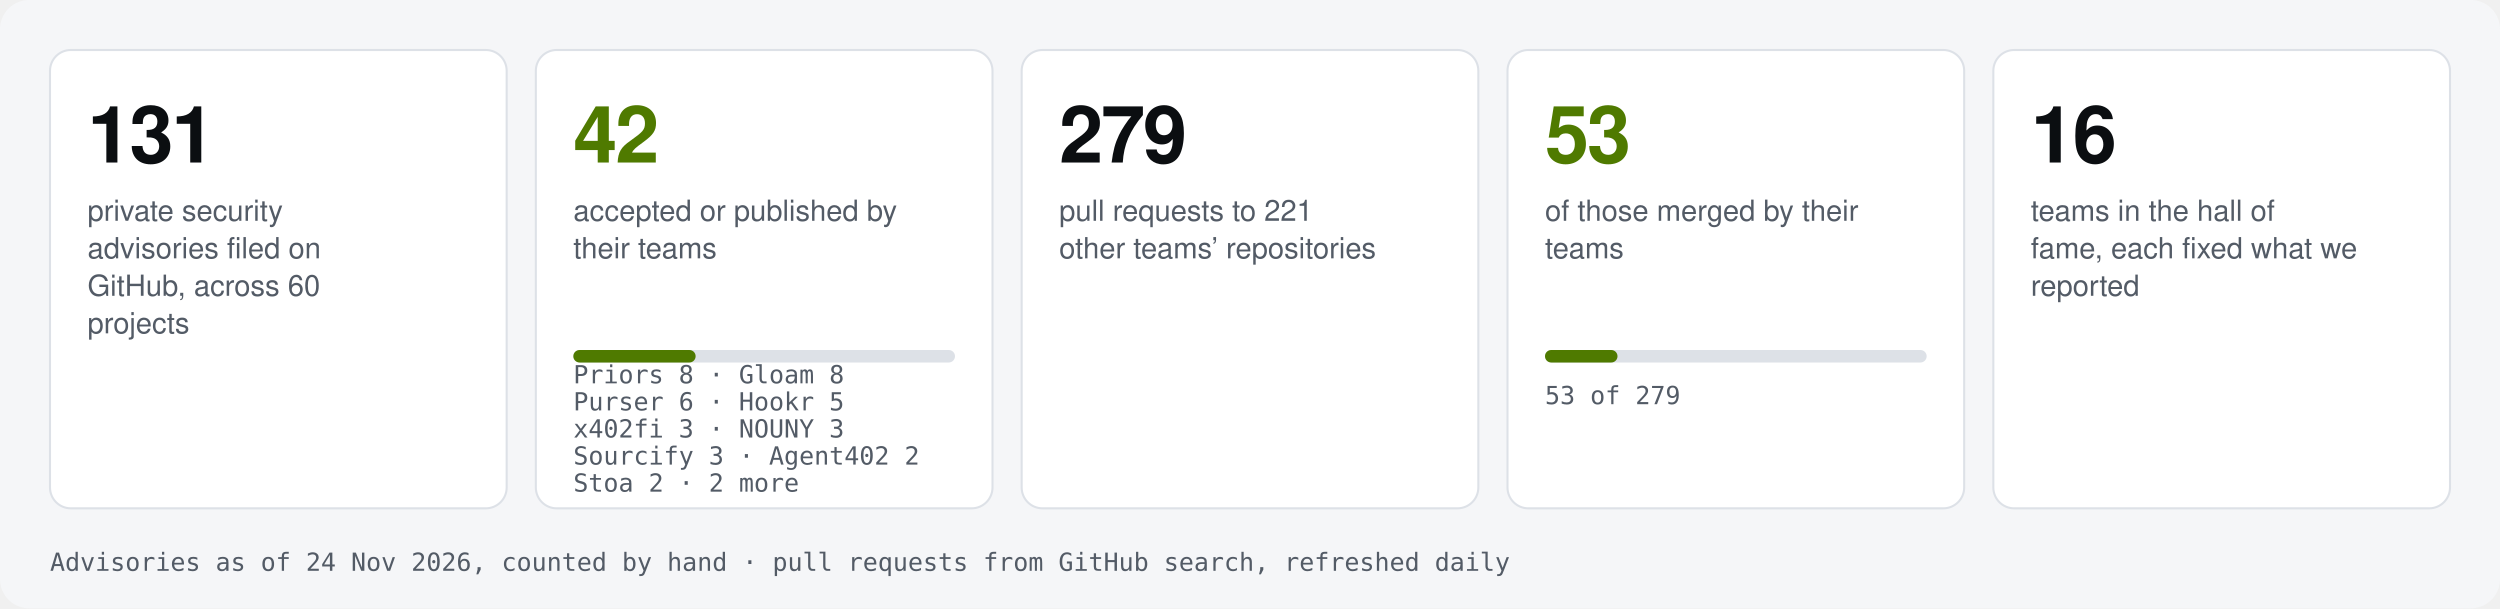
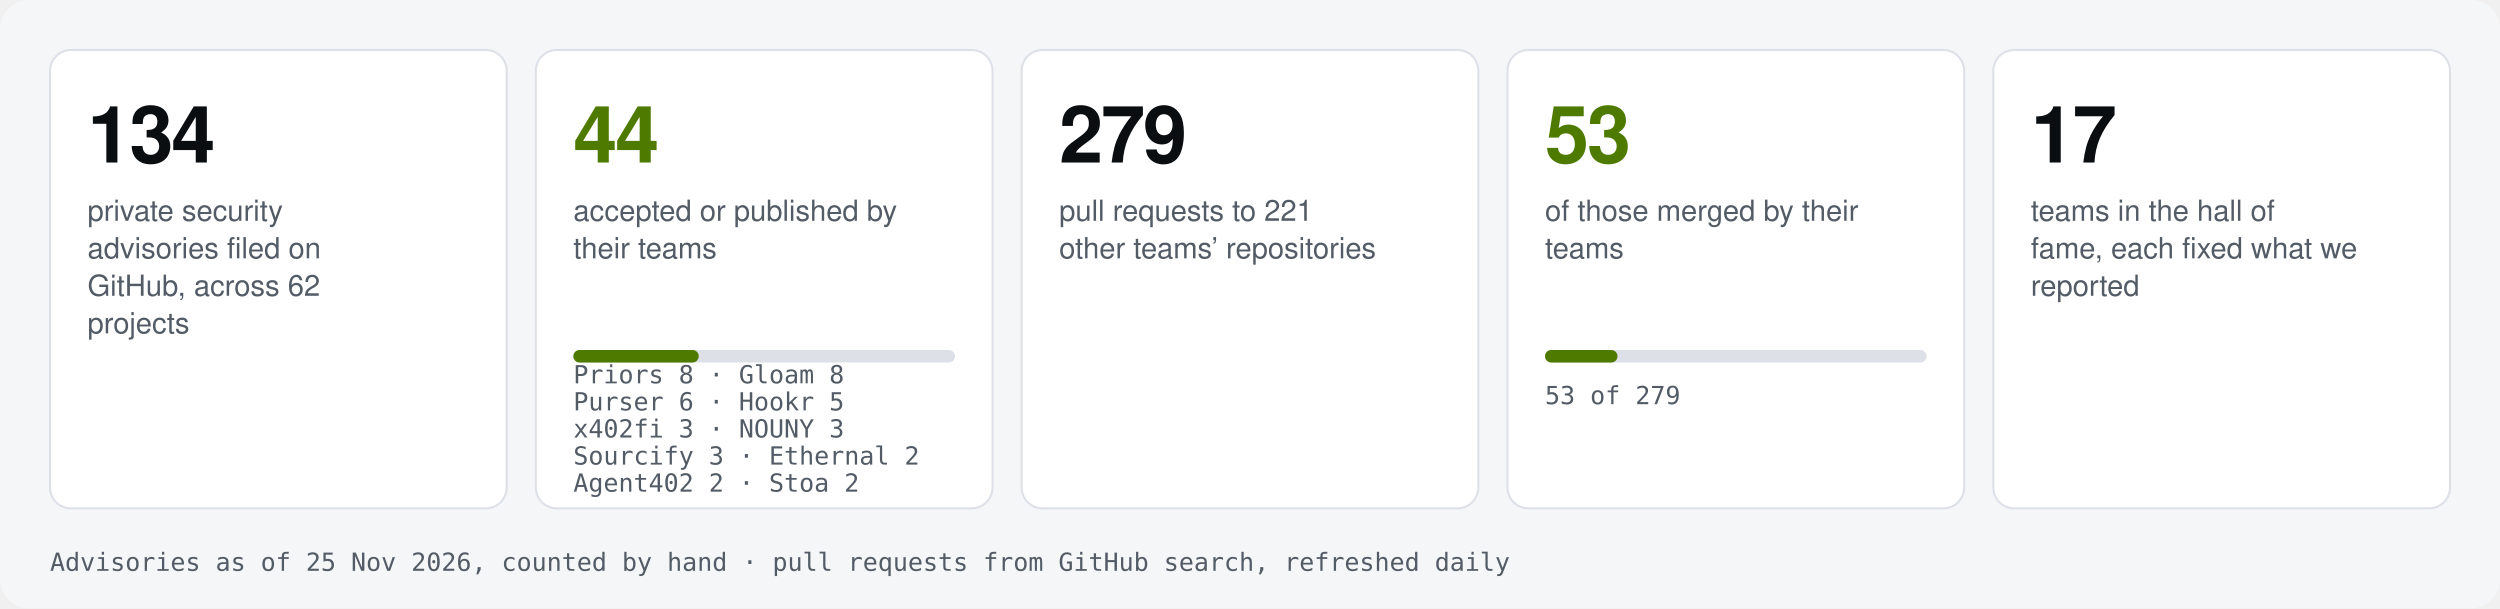
- <svg xmlns="http://www.w3.org/2000/svg" width="1200" height="292" viewBox="0 0 1200 292" role="img" aria-label="131 private security advisories filed on GitHub across 60 projects, 42 accepted or published; 279 pull requests to 221 other teams' repositories, 53 merged; 16 teams in the hall of fame">
+ <svg xmlns="http://www.w3.org/2000/svg" width="1200" height="292" viewBox="0 0 1200 292" role="img" aria-label="134 private security advisories filed on GitHub across 62 projects, 44 accepted or published; 279 pull requests to 221 other teams' repositories, 53 merged; 17 teams in the hall of fame">
  <style>.g{transform-box:fill-box;transform-origin:left;animation:grow 1.2s ease-out both}@keyframes grow{from{transform:scaleX(0)}}@media (prefers-reduced-motion: reduce){*{animation:none!important}}</style>
  <rect width="1200" height="292" rx="14" fill="#F5F6F8" />
  <g>
    <rect x="24.0" y="24" width="219.2" height="220" rx="10" fill="#FFFFFF" stroke="#DDE1E7" />
-     <text x="42.0" y="78" font-family="-apple-system,BlinkMacSystemFont,'Segoe UI',Helvetica,Arial,sans-serif" font-size="38" font-weight="700" letter-spacing="-1" fill="#0B0E11">131</text>
+     <text x="42.0" y="78" font-family="-apple-system,BlinkMacSystemFont,'Segoe UI',Helvetica,Arial,sans-serif" font-size="38" font-weight="700" letter-spacing="-1" fill="#0B0E11">134</text>
    <text x="42.0" y="106" text-anchor="start" font-family="-apple-system,BlinkMacSystemFont,'Segoe UI',Helvetica,Arial,sans-serif" font-size="14" font-weight="400" fill="#535B66">private security</text>
    <text x="42.0" y="124" text-anchor="start" font-family="-apple-system,BlinkMacSystemFont,'Segoe UI',Helvetica,Arial,sans-serif" font-size="14" font-weight="400" fill="#535B66">advisories filed on</text>
-     <text x="42.0" y="142" text-anchor="start" font-family="-apple-system,BlinkMacSystemFont,'Segoe UI',Helvetica,Arial,sans-serif" font-size="14" font-weight="400" fill="#535B66">GitHub, across 60</text>
+     <text x="42.0" y="142" text-anchor="start" font-family="-apple-system,BlinkMacSystemFont,'Segoe UI',Helvetica,Arial,sans-serif" font-size="14" font-weight="400" fill="#535B66">GitHub, across 62</text>
    <text x="42.0" y="160" text-anchor="start" font-family="-apple-system,BlinkMacSystemFont,'Segoe UI',Helvetica,Arial,sans-serif" font-size="14" font-weight="400" fill="#535B66">projects</text>
  </g>
  <g>
    <rect x="257.2" y="24" width="219.2" height="220" rx="10" fill="#FFFFFF" stroke="#DDE1E7" />
-     <text x="275.2" y="78" font-family="-apple-system,BlinkMacSystemFont,'Segoe UI',Helvetica,Arial,sans-serif" font-size="38" font-weight="700" letter-spacing="-1" fill="#4F7A00">42</text>
+     <text x="275.2" y="78" font-family="-apple-system,BlinkMacSystemFont,'Segoe UI',Helvetica,Arial,sans-serif" font-size="38" font-weight="700" letter-spacing="-1" fill="#4F7A00">44</text>
    <text x="275.2" y="106" text-anchor="start" font-family="-apple-system,BlinkMacSystemFont,'Segoe UI',Helvetica,Arial,sans-serif" font-size="14" font-weight="400" fill="#535B66">accepted or published by</text>
    <text x="275.2" y="124" text-anchor="start" font-family="-apple-system,BlinkMacSystemFont,'Segoe UI',Helvetica,Arial,sans-serif" font-size="14" font-weight="400" fill="#535B66">their teams</text>
    <rect x="275.2" y="168" width="183.2" height="6" rx="3" fill="#DDE1E7" />
-     <rect class="g" style="animation-delay:0.35s" x="275.2" y="168" width="58.7" height="6" rx="3" fill="#4F7A00" />
+     <rect class="g" style="animation-delay:0.35s" x="275.2" y="168" width="60.2" height="6" rx="3" fill="#4F7A00" />
    <text x="275.2" y="184" font-family="ui-monospace,SFMono-Regular,'SF Mono',Menlo,Consolas,monospace" font-size="12" fill="#535B66">Priors 8 · Gloam 8</text>
    <text x="275.2" y="197" font-family="ui-monospace,SFMono-Regular,'SF Mono',Menlo,Consolas,monospace" font-size="12" fill="#535B66">Purser 6 · Hookr 5</text>
    <text x="275.2" y="210" font-family="ui-monospace,SFMono-Regular,'SF Mono',Menlo,Consolas,monospace" font-size="12" fill="#535B66">x402fi 3 · NOUNY 3</text>
-     <text x="275.2" y="223" font-family="ui-monospace,SFMono-Regular,'SF Mono',Menlo,Consolas,monospace" font-size="12" fill="#535B66">Sourcify 3 · Agent402 2</text>
-     <text x="275.2" y="236" font-family="ui-monospace,SFMono-Regular,'SF Mono',Menlo,Consolas,monospace" font-size="12" fill="#535B66">Stoa 2 · 2 more</text>
+     <text x="275.2" y="223" font-family="ui-monospace,SFMono-Regular,'SF Mono',Menlo,Consolas,monospace" font-size="12" fill="#535B66">Sourcify 3 · Ethernal 2</text>
+     <text x="275.2" y="236" font-family="ui-monospace,SFMono-Regular,'SF Mono',Menlo,Consolas,monospace" font-size="12" fill="#535B66">Agent402 2 · Stoa 2</text>
  </g>
  <g>
    <rect x="490.4" y="24" width="219.2" height="220" rx="10" fill="#FFFFFF" stroke="#DDE1E7" />
    <text x="508.4" y="78" font-family="-apple-system,BlinkMacSystemFont,'Segoe UI',Helvetica,Arial,sans-serif" font-size="38" font-weight="700" letter-spacing="-1" fill="#0B0E11">279</text>
    <text x="508.4" y="106" text-anchor="start" font-family="-apple-system,BlinkMacSystemFont,'Segoe UI',Helvetica,Arial,sans-serif" font-size="14" font-weight="400" fill="#535B66">pull requests to 221</text>
    <text x="508.4" y="124" text-anchor="start" font-family="-apple-system,BlinkMacSystemFont,'Segoe UI',Helvetica,Arial,sans-serif" font-size="14" font-weight="400" fill="#535B66">other teams’ repositories</text>
  </g>
  <g>
    <rect x="723.6" y="24" width="219.2" height="220" rx="10" fill="#FFFFFF" stroke="#DDE1E7" />
    <text x="741.6" y="78" font-family="-apple-system,BlinkMacSystemFont,'Segoe UI',Helvetica,Arial,sans-serif" font-size="38" font-weight="700" letter-spacing="-1" fill="#4F7A00">53</text>
    <text x="741.6" y="106" text-anchor="start" font-family="-apple-system,BlinkMacSystemFont,'Segoe UI',Helvetica,Arial,sans-serif" font-size="14" font-weight="400" fill="#535B66">of those merged by their</text>
    <text x="741.6" y="124" text-anchor="start" font-family="-apple-system,BlinkMacSystemFont,'Segoe UI',Helvetica,Arial,sans-serif" font-size="14" font-weight="400" fill="#535B66">teams</text>
    <rect x="741.6" y="168" width="183.2" height="6" rx="3" fill="#DDE1E7" />
    <rect class="g" style="animation-delay:0.65s" x="741.6" y="168" width="34.8" height="6" rx="3" fill="#4F7A00" />
    <text x="741.6" y="194" font-family="ui-monospace,SFMono-Regular,'SF Mono',Menlo,Consolas,monospace" font-size="12" fill="#535B66">53 of 279</text>
  </g>
  <g>
    <rect x="956.8" y="24" width="219.2" height="220" rx="10" fill="#FFFFFF" stroke="#DDE1E7" />
-     <text x="974.8" y="78" font-family="-apple-system,BlinkMacSystemFont,'Segoe UI',Helvetica,Arial,sans-serif" font-size="38" font-weight="700" letter-spacing="-1" fill="#0B0E11">16</text>
+     <text x="974.8" y="78" font-family="-apple-system,BlinkMacSystemFont,'Segoe UI',Helvetica,Arial,sans-serif" font-size="38" font-weight="700" letter-spacing="-1" fill="#0B0E11">17</text>
    <text x="974.8" y="106" text-anchor="start" font-family="-apple-system,BlinkMacSystemFont,'Segoe UI',Helvetica,Arial,sans-serif" font-size="14" font-weight="400" fill="#535B66">teams in the hall of</text>
    <text x="974.8" y="124" text-anchor="start" font-family="-apple-system,BlinkMacSystemFont,'Segoe UI',Helvetica,Arial,sans-serif" font-size="14" font-weight="400" fill="#535B66">fame, each fixed what we</text>
    <text x="974.8" y="142" text-anchor="start" font-family="-apple-system,BlinkMacSystemFont,'Segoe UI',Helvetica,Arial,sans-serif" font-size="14" font-weight="400" fill="#535B66">reported</text>
  </g>
-   <text x="24" y="274" font-family="ui-monospace,SFMono-Regular,'SF Mono',Menlo,Consolas,monospace" font-size="12" fill="#535B66">Advisories as of 24 Nov 2026, counted by hand · pull requests from GitHub search, refreshed daily</text>
+   <text x="24" y="274" font-family="ui-monospace,SFMono-Regular,'SF Mono',Menlo,Consolas,monospace" font-size="12" fill="#535B66">Advisories as of 25 Nov 2026, counted by hand · pull requests from GitHub search, refreshed daily</text>
</svg>
